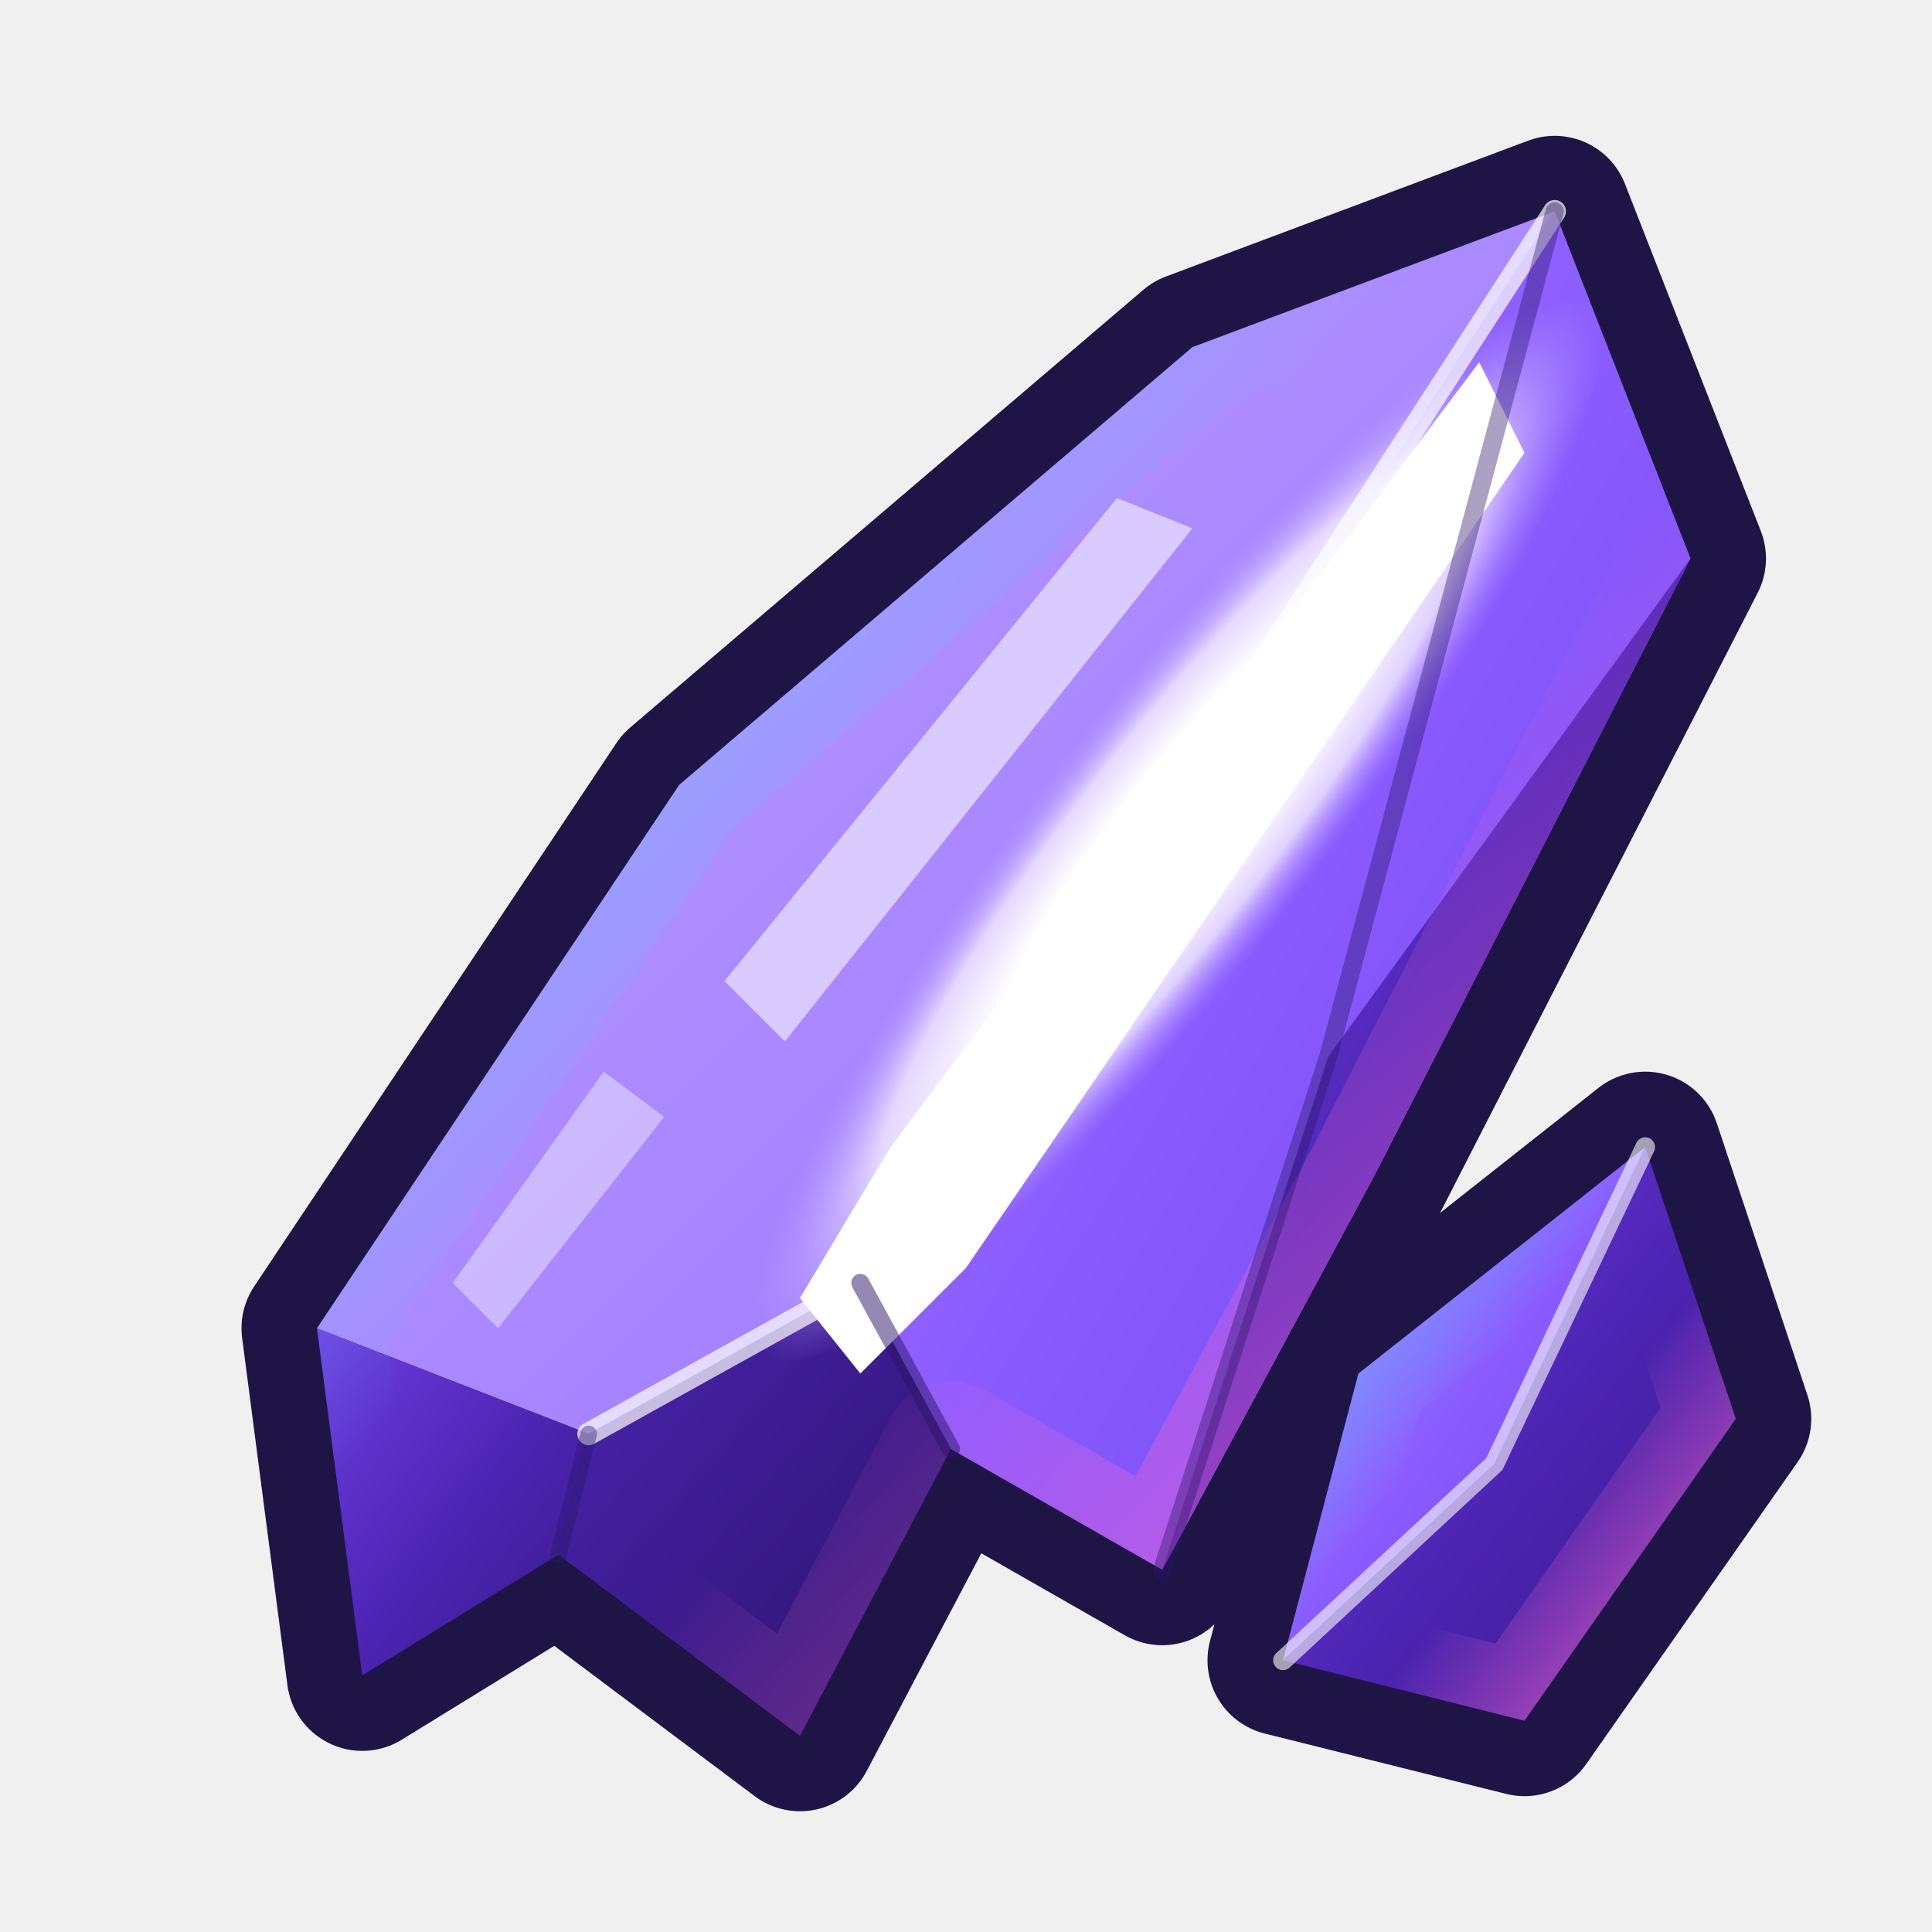
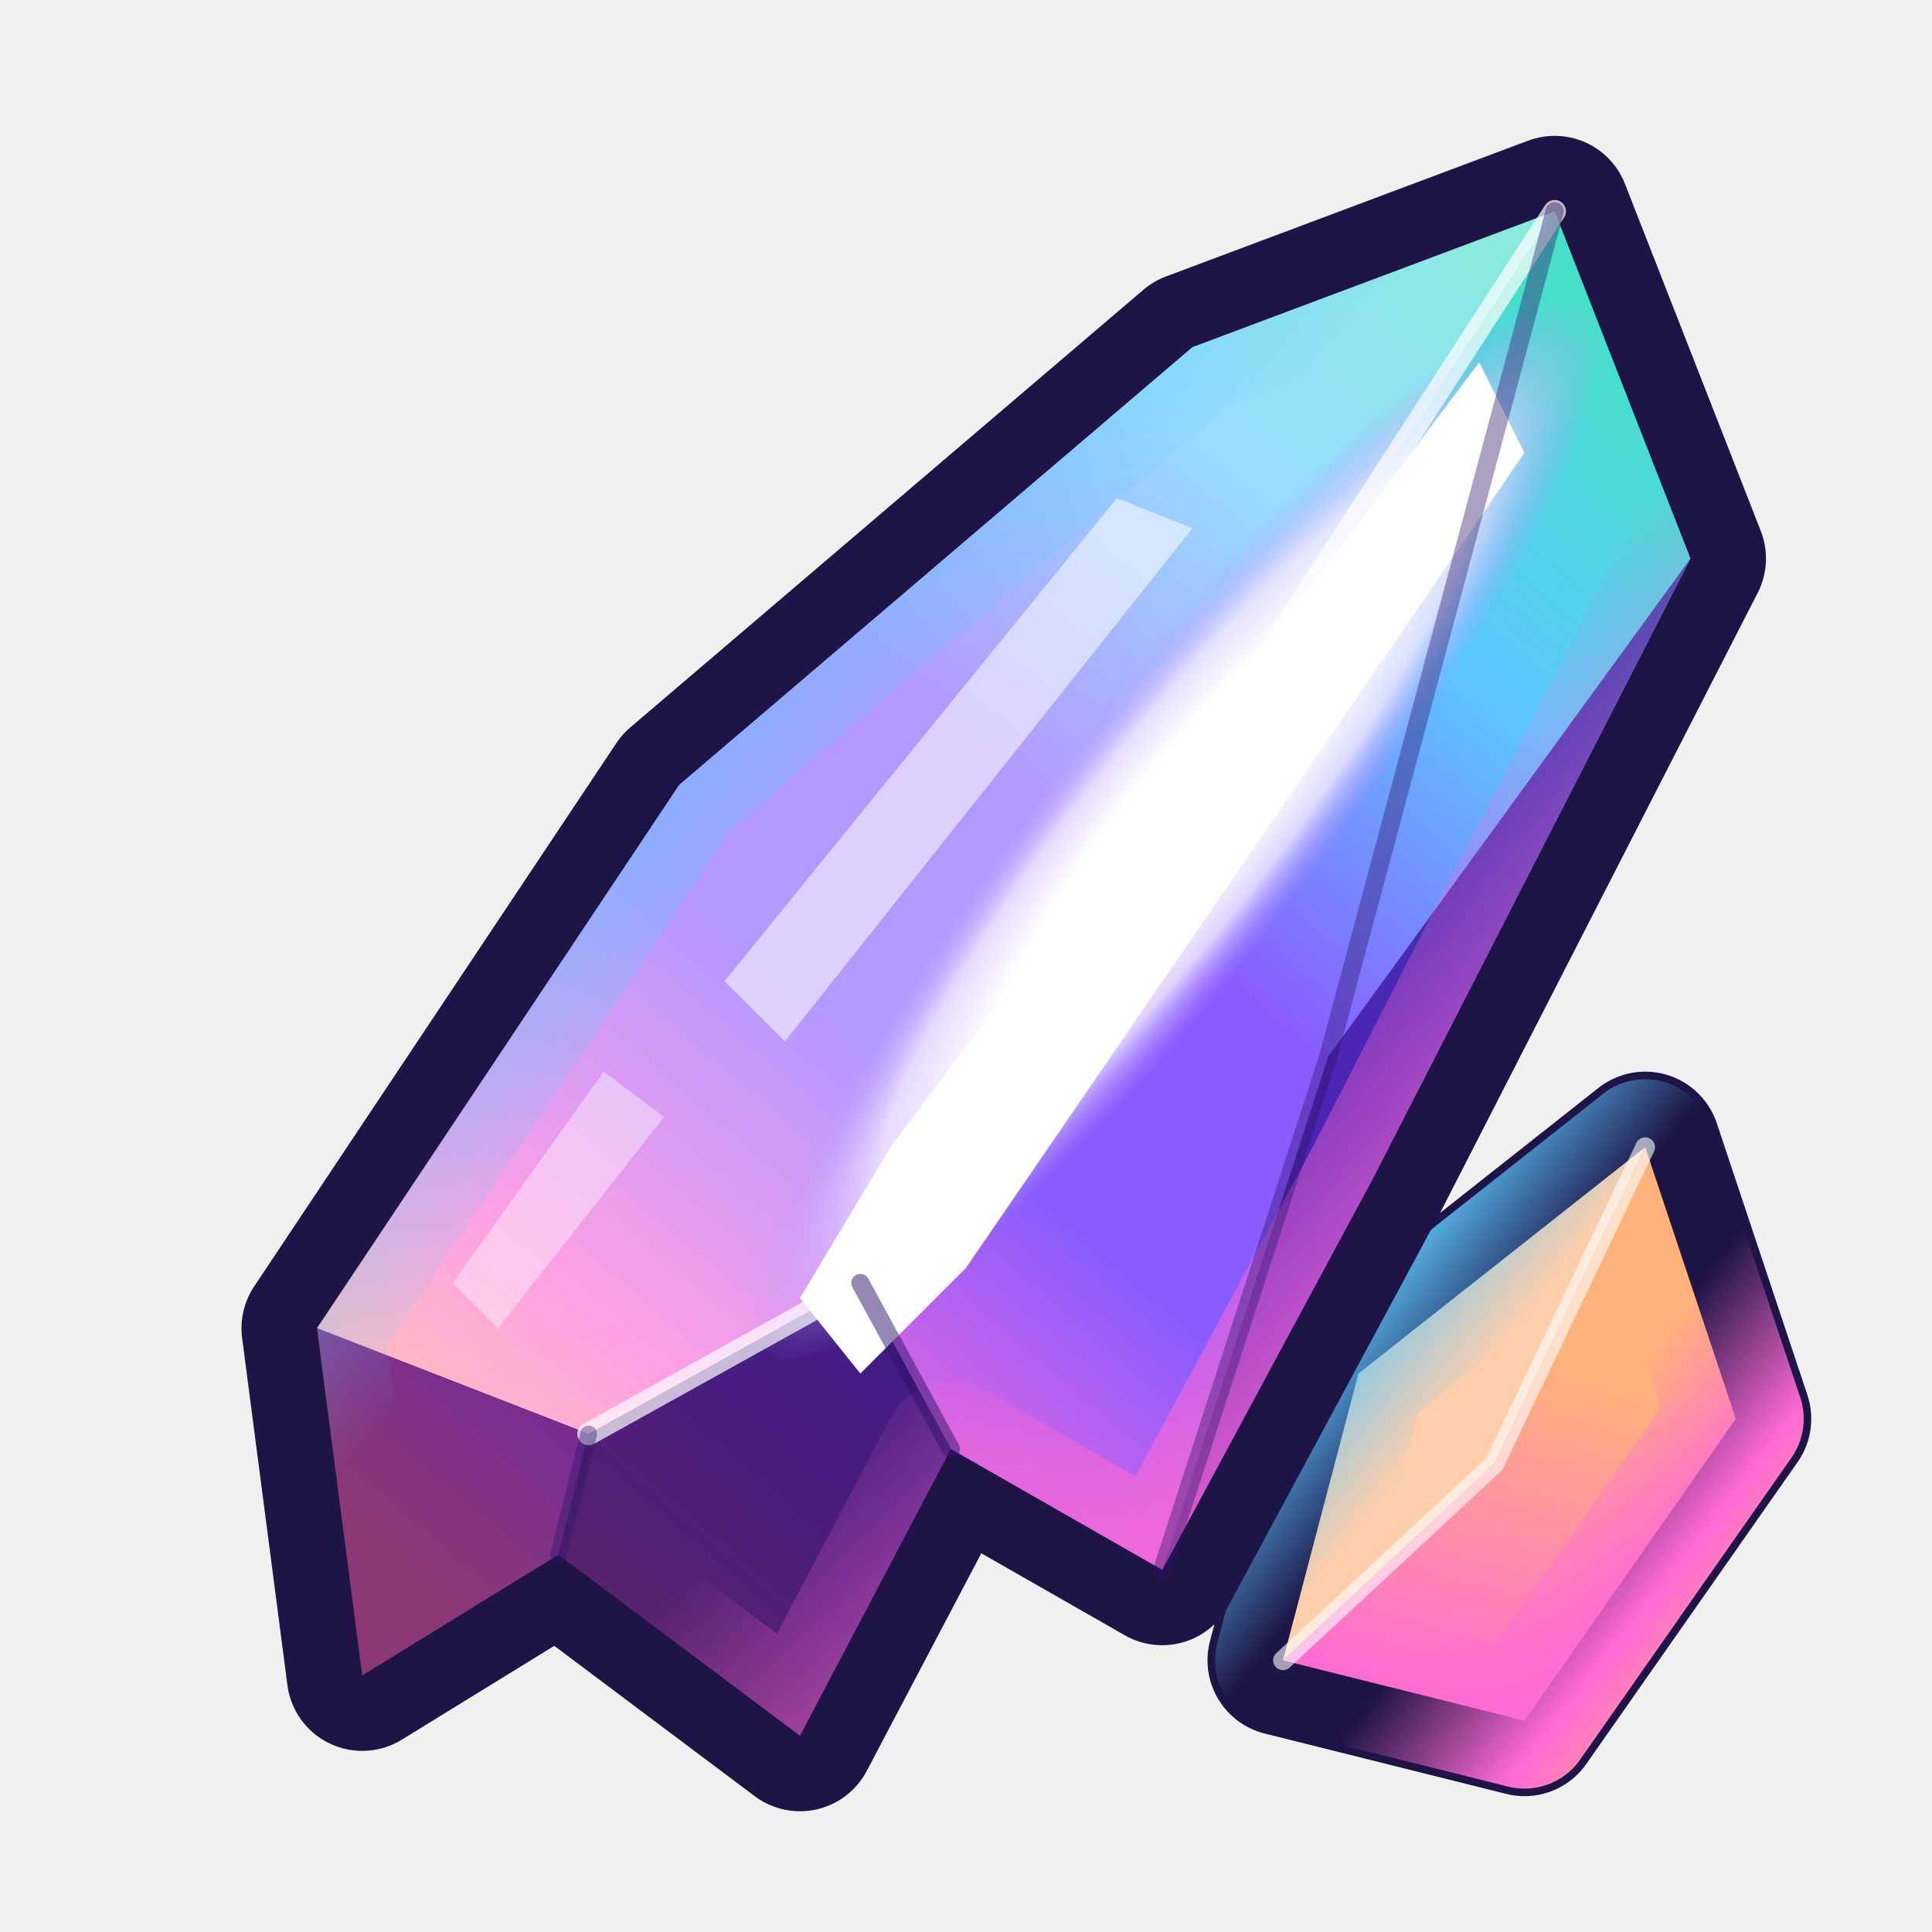
<svg xmlns="http://www.w3.org/2000/svg" width="128" height="128" viewBox="0 0 128 128">
  <defs>
-     <linearGradient id="glint" x1="0" y1="0" x2="1" y2="1">
-       <stop offset="0" stop-color="#ffffff" />
-       <stop offset="0.6" stop-color="#e7dcff" />
-       <stop offset="1" stop-color="#c9b6ff" />
+     <linearGradient id="glint" gradientUnits="userSpaceOnUse" x1="104" y1="20" x2="30" y2="106">
+       <stop offset="0" stop-color="#cff7f1" />
+       <stop offset="0.2" stop-color="#d5f1ff" />
+       <stop offset="0.43" stop-color="#e1d5ff" />
+       <stop offset="0.6" stop-color="#e1d5ff" />
+       <stop offset="0.82" stop-color="#ffd8f4" />
+       <stop offset="1" stop-color="#ffebdc" />
    </linearGradient>
-     <linearGradient id="lit" x1="0" y1="0" x2="1" y2="1">
-       <stop offset="0" stop-color="#ddd0ff" />
-       <stop offset="0.4" stop-color="#ae8eff" />
-       <stop offset="1" stop-color="#9a72ff" />
+     <linearGradient id="lit" gradientUnits="userSpaceOnUse" x1="104" y1="20" x2="30" y2="106">
+       <stop offset="0" stop-color="#89ebdc" />
+       <stop offset="0.2" stop-color="#97dcff" />
+       <stop offset="0.43" stop-color="#b497ff" />
+       <stop offset="0.6" stop-color="#b497ff" />
+       <stop offset="0.82" stop-color="#ffa0e4" />
+       <stop offset="1" stop-color="#ffceaa" />
    </linearGradient>
-     <linearGradient id="body" x1="0" y1="0" x2="1" y2="1">
-       <stop offset="0" stop-color="#a680ff" />
-       <stop offset="0.5" stop-color="#8a5cff" />
-       <stop offset="1" stop-color="#6f43e8" />
+     <linearGradient id="body" gradientUnits="userSpaceOnUse" x1="104" y1="20" x2="30" y2="106">
+       <stop offset="0" stop-color="#46e0c8" />
+       <stop offset="0.2" stop-color="#5cc8ff" />
+       <stop offset="0.43" stop-color="#8a5cff" />
+       <stop offset="0.6" stop-color="#8a5cff" />
+       <stop offset="0.82" stop-color="#ff6ad5" />
+       <stop offset="1" stop-color="#ffb37a" />
    </linearGradient>
-     <linearGradient id="shade" x1="0" y1="0" x2="1" y2="1">
-       <stop offset="0" stop-color="#6d40e2" />
-       <stop offset="0.55" stop-color="#4c24b2" />
-       <stop offset="1" stop-color="#371a86" />
+     <linearGradient id="shade" gradientUnits="userSpaceOnUse" x1="104" y1="20" x2="30" y2="106">
+       <stop offset="0" stop-color="#2d539f" />
+       <stop offset="0.2" stop-color="#3f39b2" />
+       <stop offset="0.43" stop-color="#4c24b2" />
+       <stop offset="0.6" stop-color="#4c24b2" />
+       <stop offset="0.82" stop-color="#6c27a3" />
+       <stop offset="1" stop-color="#8c3875" />
    </linearGradient>
-     <linearGradient id="dark" x1="0" y1="0" x2="1" y2="1">
-       <stop offset="0" stop-color="#4c24b2" />
-       <stop offset="1" stop-color="#2a1368" />
+     <linearGradient id="dark" gradientUnits="userSpaceOnUse" x1="104" y1="20" x2="30" y2="106">
+       <stop offset="0" stop-color="#26367b" />
+       <stop offset="0.2" stop-color="#302786" />
+       <stop offset="0.43" stop-color="#381b86" />
+       <stop offset="0.6" stop-color="#381b86" />
+       <stop offset="0.82" stop-color="#4a1c7e" />
+       <stop offset="1" stop-color="#5d2663" />
    </linearGradient>
    <linearGradient id="prism" x1="0" y1="0" x2="1" y2="1">
-       <stop offset="0" stop-color="#5cc8ff" />
+       <stop offset="0" stop-color="#46e0c8" />
+       <stop offset="0.2" stop-color="#5cc8ff" />
      <stop offset="0.42" stop-color="#5cc8ff" stop-opacity="0" />
      <stop offset="0.58" stop-color="#ff6ad5" stop-opacity="0" />
-       <stop offset="1" stop-color="#ff6ad5" />
+       <stop offset="0.8" stop-color="#ff6ad5" />
+       <stop offset="1" stop-color="#ffb37a" />
    </linearGradient>
    <radialGradient id="core">
      <stop offset="0" stop-color="#ffffff" />
      <stop offset="0.42" stop-color="#ffffff" />
      <stop offset="0.7" stop-color="#efe6ff" stop-opacity="0.85" />
      <stop offset="1" stop-color="#ae8eff" stop-opacity="0" />
    </radialGradient>
+     <linearGradient id="chip" gradientUnits="userSpaceOnUse" x1="92" y1="80" x2="100" y2="112">
+       <stop offset="0" stop-color="#ffceaa" />
+       <stop offset="1" stop-color="#ffceaa" />
+     </linearGradient>
+     <linearGradient id="chip_shade" gradientUnits="userSpaceOnUse" x1="108" y1="78" x2="98" y2="114">
+       <stop offset="0" stop-color="#ffb37a" />
+       <stop offset="0.35" stop-color="#ffb37a" />
+       <stop offset="1" stop-color="#ff6ad5" />
+     </linearGradient>
    <clipPath id="raw">
      <polygon points="103,14 112,37 91,78 77,104 63,96 53,115 37,103 24,111 21,88 45,52 79,23" fill="#000" />
    </clipPath>
    <clipPath id="chip">
      <polygon points="90,91 109,76 115,94 101,114 85,110" fill="#000" />
    </clipPath>
  </defs>
  <polygon points="90,91 109,76 115,94 101,114 85,110" fill="#1e1546" stroke="#1e1546" stroke-width="10" stroke-linejoin="round" />
-   <polygon points="90,91 109,76 99,97 85,110" fill="url(#body)" />
-   <polygon points="109,76 115,94 101,114 85,110 99,97" fill="url(#shade)" />
+   <polygon points="90,91 109,76 99,97 85,110" fill="url(#chip)" />
+   <polygon points="109,76 115,94 101,114 85,110 99,97" fill="url(#chip_shade)" />
  <polygon points="90,91 109,76 115,94 101,114 85,110" fill="none" stroke="url(#prism)" stroke-width="9" stroke-linejoin="round" clip-path="url(#chip)" />
  <polyline points="109,76 99,97 85,110" fill="none" stroke="#ffffff" stroke-width="1.3" stroke-linecap="round" stroke-linejoin="round" opacity=".6" />
  <polygon points="103,14 112,37 91,78 77,104 63,96 53,115 37,103 24,111 21,88 45,52 79,23" fill="#1e1546" stroke="#1e1546" stroke-width="10" stroke-linejoin="round" />
  <polygon points="103,14 79,23 45,52 21,88 39,95 57,85" fill="url(#lit)" />
  <polygon points="103,14 112,37 91,78 77,104 63,96 57,85" fill="url(#body)" />
  <polygon points="112,37 91,78 77,104 88,70" fill="url(#shade)" />
  <polygon points="21,88 24,111 37,103 39,95" fill="url(#shade)" />
  <polygon points="39,95 37,103 53,115 63,96 57,85" fill="url(#dark)" />
  <ellipse cx="78" cy="55" rx="9" ry="44" transform="rotate(38 78 55)" fill="url(#core)" />
  <polygon points="98,24 101,30 64,84 57,91 53,86 59,76" fill="#ffffff" />
  <polygon points="103,14 112,37 91,78 77,104 63,96 53,115 37,103 24,111 21,88 45,52 79,23" fill="none" stroke="url(#prism)" stroke-width="9" stroke-linejoin="round" clip-path="url(#raw)" />
  <polyline points="103,14 57,85 39,95" fill="none" stroke="#ffffff" stroke-width="1.5" stroke-linecap="round" stroke-linejoin="round" opacity=".7" />
  <polyline points="57,85 63,96" fill="none" stroke="#2a1368" stroke-width="1.2" stroke-linecap="round" stroke-linejoin="round" opacity=".5" />
  <polyline points="103,14 88,70 77,104" fill="none" stroke="#2a1368" stroke-width="1.2" stroke-linecap="round" stroke-linejoin="round" opacity=".4" />
  <polyline points="39,95 37,103" fill="none" stroke="#2a1368" stroke-width="1.1" stroke-linecap="round" stroke-linejoin="round" opacity=".4" />
  <polygon points="74,33 79,35 52,69 48,65" fill="#ffffff" opacity=".55" />
  <polygon points="40,71 44,74 33,88 30,85" fill="#ffffff" opacity=".4" />
</svg>
